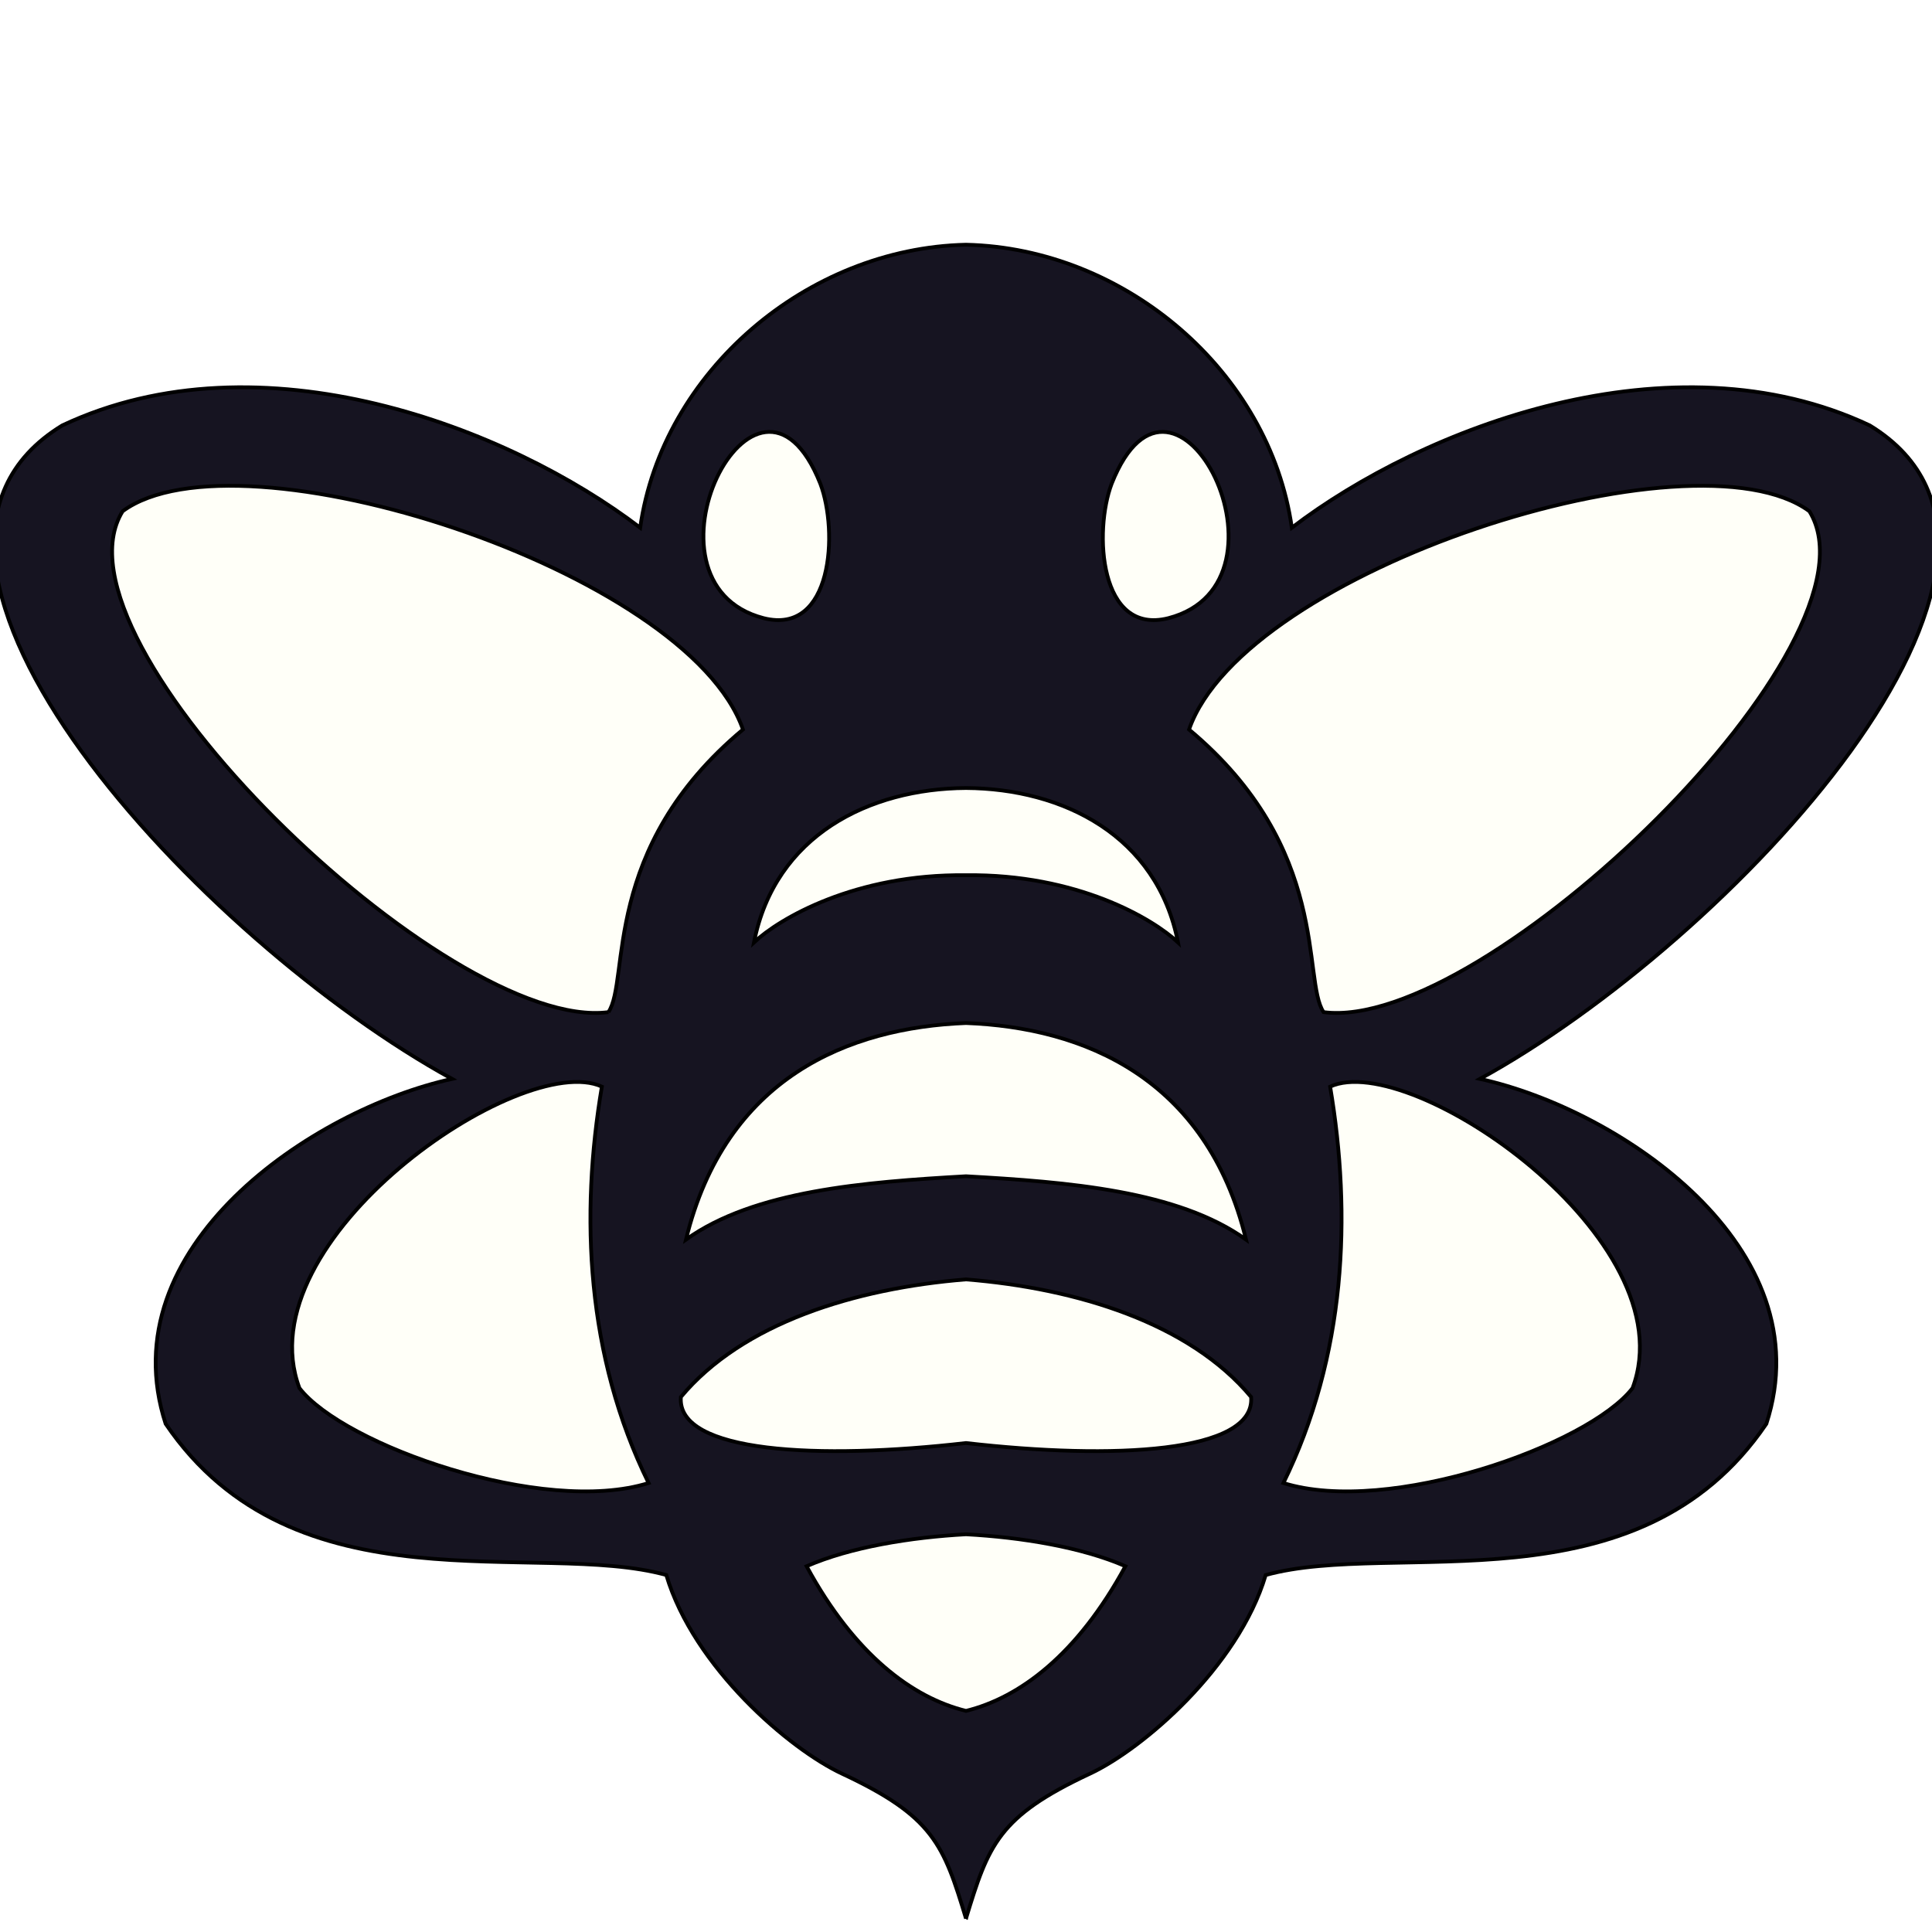
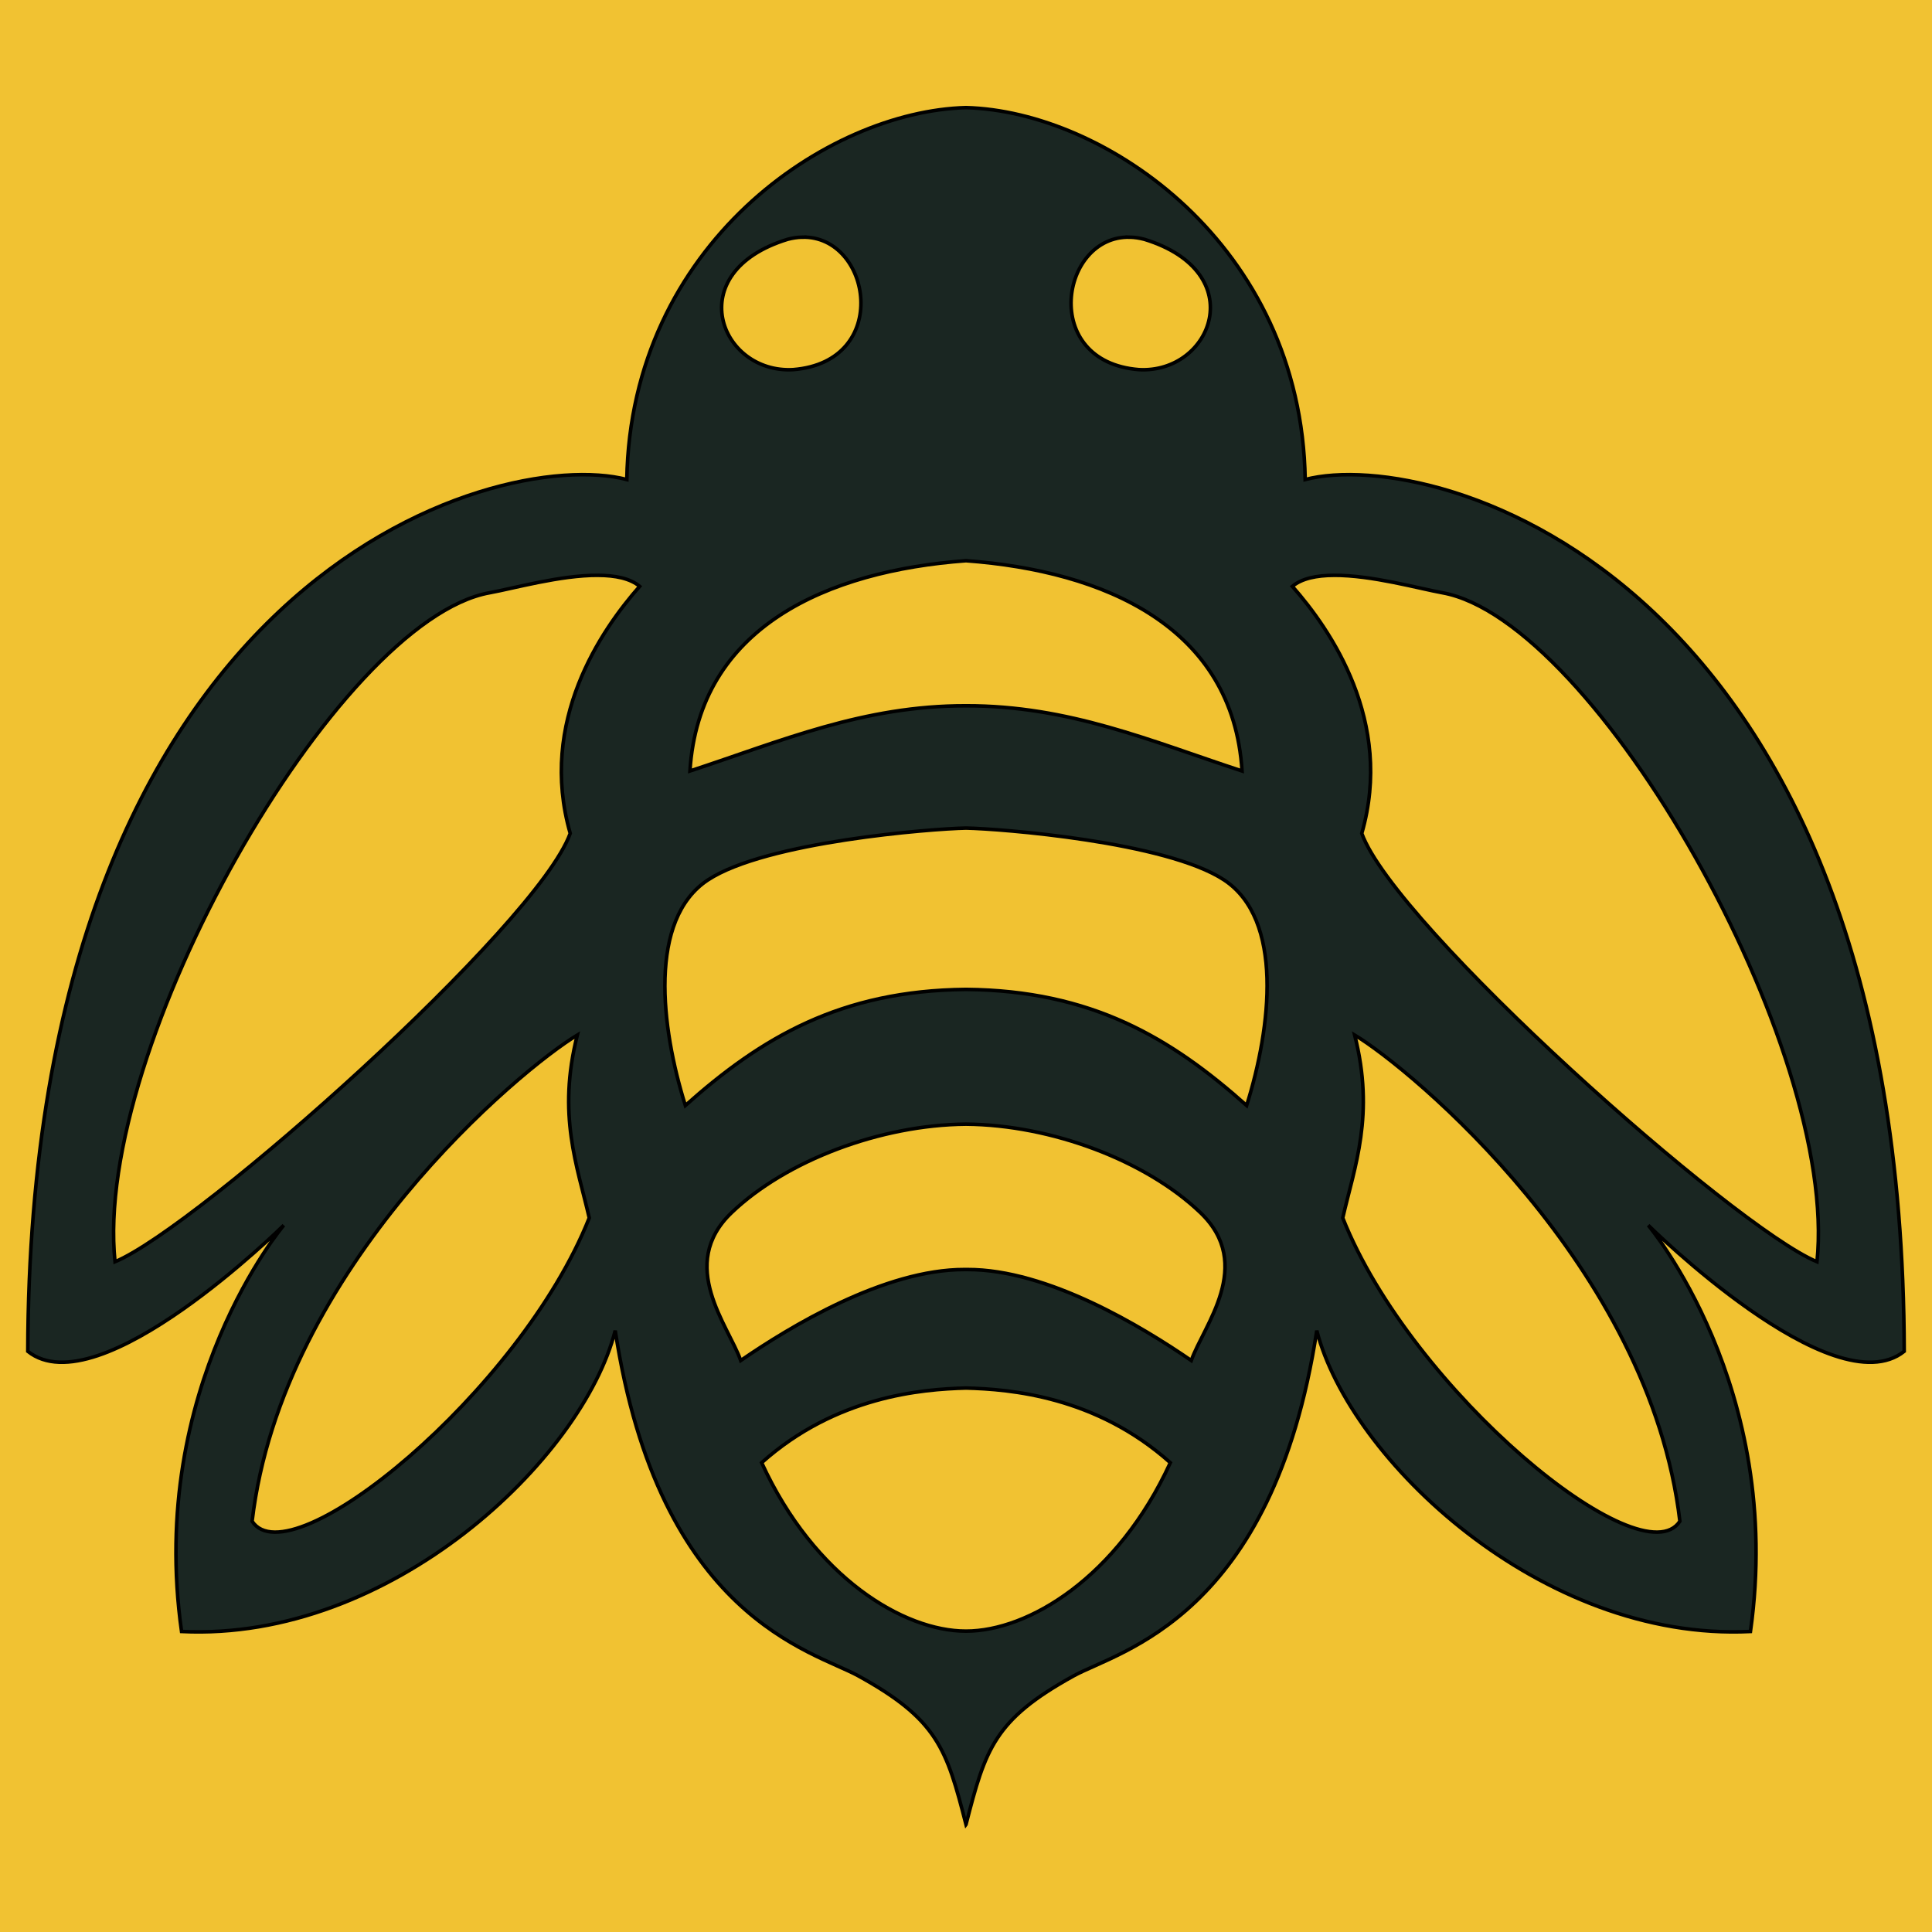
- <svg xmlns="http://www.w3.org/2000/svg" version="1.1" id="svg815" width="682.667" height="682.667" viewBox="0 0 682.667 682.667">
+ <svg xmlns="http://www.w3.org/2000/svg" version="1.1" id="svg815" width="512" height="512" viewBox="0 0 512 512">
  <defs id="defs819">
    </defs>
-   <path style="fill:#161421;stroke:#000000;stroke-width:1.333;stroke-opacity:1;fill-opacity:1" d="M 341.333,677.919 C 333.42,651.809 329.817,641.801 297.523,626.718 279.037,618.084 245.196,589.21 235.435,556.532 190.034,543.944 104.001,570.16 58.525,503.092 38.189,440.63 110.406,392.042 159.723,381.224 71.945,333.135 -55.658,197.767 21.985,150.327 c 70.032,-33.026 157.76,0.645 204.22,36.136 7.835,-55.165 58.988,-98.761 115.128,-99.995 56.14,1.234 107.293,44.829 115.128,99.995 46.46,-35.491 134.188,-69.162 204.22,-36.136 77.643,47.44 -49.961,182.808 -137.739,230.897 49.317,10.819 121.534,59.406 101.198,121.868 -45.476,67.069 -131.509,40.852 -176.91,53.44 -9.761,32.679 -43.602,61.553 -62.088,70.187 -32.294,15.083 -35.897,25.091 -43.81,51.201 z" id="path4741" />
-   <path id="path900" style="fill:#fffff8;stroke:#000000;stroke-width:1.333;stroke-opacity:1;fill-opacity:1" d="m 269.813,218.423 c -48.234,-12.527 -2.396,-104.131 20.056,-47.491 6.371,16.793 4.413,53.679 -20.056,47.491 z m 143.04,0 c 48.234,-12.527 2.396,-104.131 -20.056,-47.491 -6.371,16.793 -4.413,53.679 20.056,47.491 z M 266.419,332.991 c 7.427,-37.827 40.689,-54.328 74.914,-54.549 34.225,0.22 67.487,16.722 74.914,54.549 -8.877,-8.37 -35.704,-24.216 -74.914,-23.736 -39.21,-0.48 -66.037,15.366 -74.914,23.736 z m -51.435,24.645 C 158.264,365.072 14.763,226.698 43.336,180.639 84.363,150.434 242.914,201.44 262.521,257.779 c -50.43,42.053 -39.846,88.465 -47.538,99.857 z m 252.699,0 c 56.72,7.436 200.221,-130.938 171.647,-176.997 -41.027,-30.205 -199.578,20.801 -219.185,77.14 50.43,42.053 39.846,88.465 47.538,99.857 z M 242.388,437.997 c 13.978,-57.255 57.442,-74.923 98.946,-76.512 41.504,1.589 84.967,19.257 98.946,76.512 -24.171,-17.313 -62.987,-20.328 -98.946,-22.368 -35.958,2.04 -74.774,5.055 -98.946,22.368 z m -1.804,55.629 c 21.77,-26.097 61.478,-38.402 100.749,-41.555 39.272,3.152 78.979,15.458 100.749,41.555 1.53,19.849 -48.895,22.218 -100.749,16.266 -51.855,5.952 -102.28,3.583 -100.749,-16.266 z m -134.776,-3.142 c -19.673,-52.368 78.361,-119.613 106.861,-106.525 -7.714,45.578 -5.516,95.226 16.513,140.065 -37.237,11.632 -107.838,-13.377 -123.374,-33.539 z m 471.052,0 c 19.673,-52.368 -78.361,-119.613 -106.861,-106.525 7.714,45.578 5.516,95.226 -16.513,140.065 37.237,11.632 107.838,-13.377 123.374,-33.539 z m -291.857,62.935 c 15.466,-6.757 36.852,-10.228 56.331,-11.284 19.479,1.057 40.866,4.527 56.331,11.284 -17.026,31.398 -37.508,46.493 -56.331,51.12 -18.824,-4.627 -39.305,-19.723 -56.331,-51.12 z" />
+   <g id="layer1" style="display:inline" transform="translate(0,-170.6667)">
+     <rect style="display:inline;opacity:1;fill:#f1c232;fill-opacity:1;stroke:#ff0038;stroke-opacity:1" id="rect4815" width="621.429" height="544.048" x="-47.619" y="152.905" />
+   </g>
+   <g id="layer2" style="display:inline" transform="translate(0,-170.6667)">
+     <path style="fill:#1a2622;fill-opacity:1;stroke:#000000;stroke-width:1.333;stroke-opacity:1" d="" id="path4752" />
+     <path style="fill:#1a2622;fill-opacity:1;stroke:#000000;stroke-width:0.944;stroke-opacity:1" d="m 255.997,199.189 c -36.681,0.961 -88.839,36.156 -89.885,98.559 C 131.446,288.699 7.851,323.169 7.364,528.782 26.21,543.831 75.2,495.375 75.2,495.375 c 0,10e-6 -36.258,42.775 -27.086,107.654 55.386,2.713 106.245,-45.638 114.925,-79.74 11.645,76.119 52.397,84.862 64.435,91.504 21.025,11.601 23.373,19.3 28.524,39.38 l 0.003,-0.003 c 5.151,-20.078 7.5,-27.776 28.524,-39.377 12.037,-6.642 52.793,-15.385 64.437,-91.504 8.681,34.102 59.54,82.453 114.925,79.74 9.172,-64.879 -27.086,-107.654 -27.086,-107.654 0,6e-5 48.99,48.456 67.835,33.407 C 504.15,323.169 380.554,288.699 345.887,297.748 344.842,235.345 292.684,200.15 256.003,199.189 h -0.003 z m -43.434,34.329 c 18.402,-0.485 23.914,33.01 -2.372,35.104 -19.392,1.099 -29.925,-25.78 -1.474,-34.534 1.336,-0.354 2.62,-0.538 3.847,-0.571 z m 86.873,0 c 1.227,0.032 2.511,0.217 3.847,0.571 28.451,8.754 17.918,35.633 -1.474,34.534 -26.286,-2.095 -20.774,-35.59 -2.372,-35.104 z m -43.437,85.745 c 36.732,2.706 70.764,17.517 73.159,55.726 -24.26,-7.957 -45.904,-17.332 -73.159,-17.28 -27.255,-0.052 -48.9,9.323 -73.159,17.28 2.395,-38.209 36.427,-53.02 73.159,-55.726 z m -97.49,3.869 c 4.528,0.028 8.491,0.809 11.006,2.923 -10.149,11.492 -26.954,35.803 -18.401,65.462 -8.744,24.409 -98.506,104.291 -120.636,113.53 -5.914,-56.652 58.718,-170.023 99.317,-177.301 6.052,-1.085 18.753,-4.676 28.714,-4.615 z m 194.98,0 c 9.961,-0.061 22.662,3.53 28.714,4.615 40.599,7.278 105.231,120.649 99.317,177.301 -22.13,-9.239 -111.892,-89.121 -120.636,-113.53 8.553,-29.659 -8.252,-53.971 -18.401,-65.462 2.515,-2.115 6.478,-2.896 11.006,-2.923 z m -97.49,66.984 c 9.081,0.174 53.017,3.603 68.395,13.748 15.826,10.44 12.505,38.961 5.978,59.77 -20.122,-17.931 -41.064,-30.456 -74.373,-30.765 -33.309,0.309 -54.251,12.833 -74.373,30.765 -6.528,-20.809 -9.848,-49.331 5.978,-59.77 15.378,-10.144 59.314,-13.574 68.395,-13.748 z m -103.002,54.845 c -5.393,21.162 0.025,34.82 3.159,48.463 -18.225,45.96 -79.229,95.903 -89.345,80.392 7.953,-67.481 71.37,-119.954 86.186,-128.855 z m 206.003,0 c 14.815,8.901 78.233,61.375 86.186,128.855 -10.116,15.511 -71.12,-34.433 -89.345,-80.392 3.134,-13.643 8.552,-27.301 3.159,-48.463 z m -103.002,23.618 c 22.649,0.184 47.648,9.638 62.094,23.428 14.52,13.861 0.832,29.99 -2.392,39.213 -12.936,-8.909 -38.058,-24.179 -59.352,-24.116 -0.117,3.5e-4 -0.233,-5.9e-4 -0.349,0 -0.117,-7.2e-4 -0.232,2.1e-4 -0.349,0 -21.294,-0.064 -46.416,15.207 -59.352,24.116 -3.225,-9.223 -16.912,-25.352 -2.392,-39.213 14.445,-13.79 39.445,-23.244 62.094,-23.428 z m -0.003,69.934 h 0.003 0.003 c 11.618,0.297 34.417,2.143 54.15,19.782 -14.003,30.507 -37.681,44.638 -54.15,44.638 h -0.003 -0.003 c -16.469,0 -40.148,-14.131 -54.15,-44.638 19.733,-17.639 42.532,-19.485 54.15,-19.782 z" id="path4785" />
+     <path style="fill:#1a2622;fill-opacity:1;stroke:#000000;stroke-width:1.333;stroke-opacity:1" d="" id="path4744" />
+     <path style="fill:#1a2622;fill-opacity:1;stroke:#000000;stroke-width:1.333;stroke-opacity:1" d="" id="path4740" />
+   </g>
</svg>
